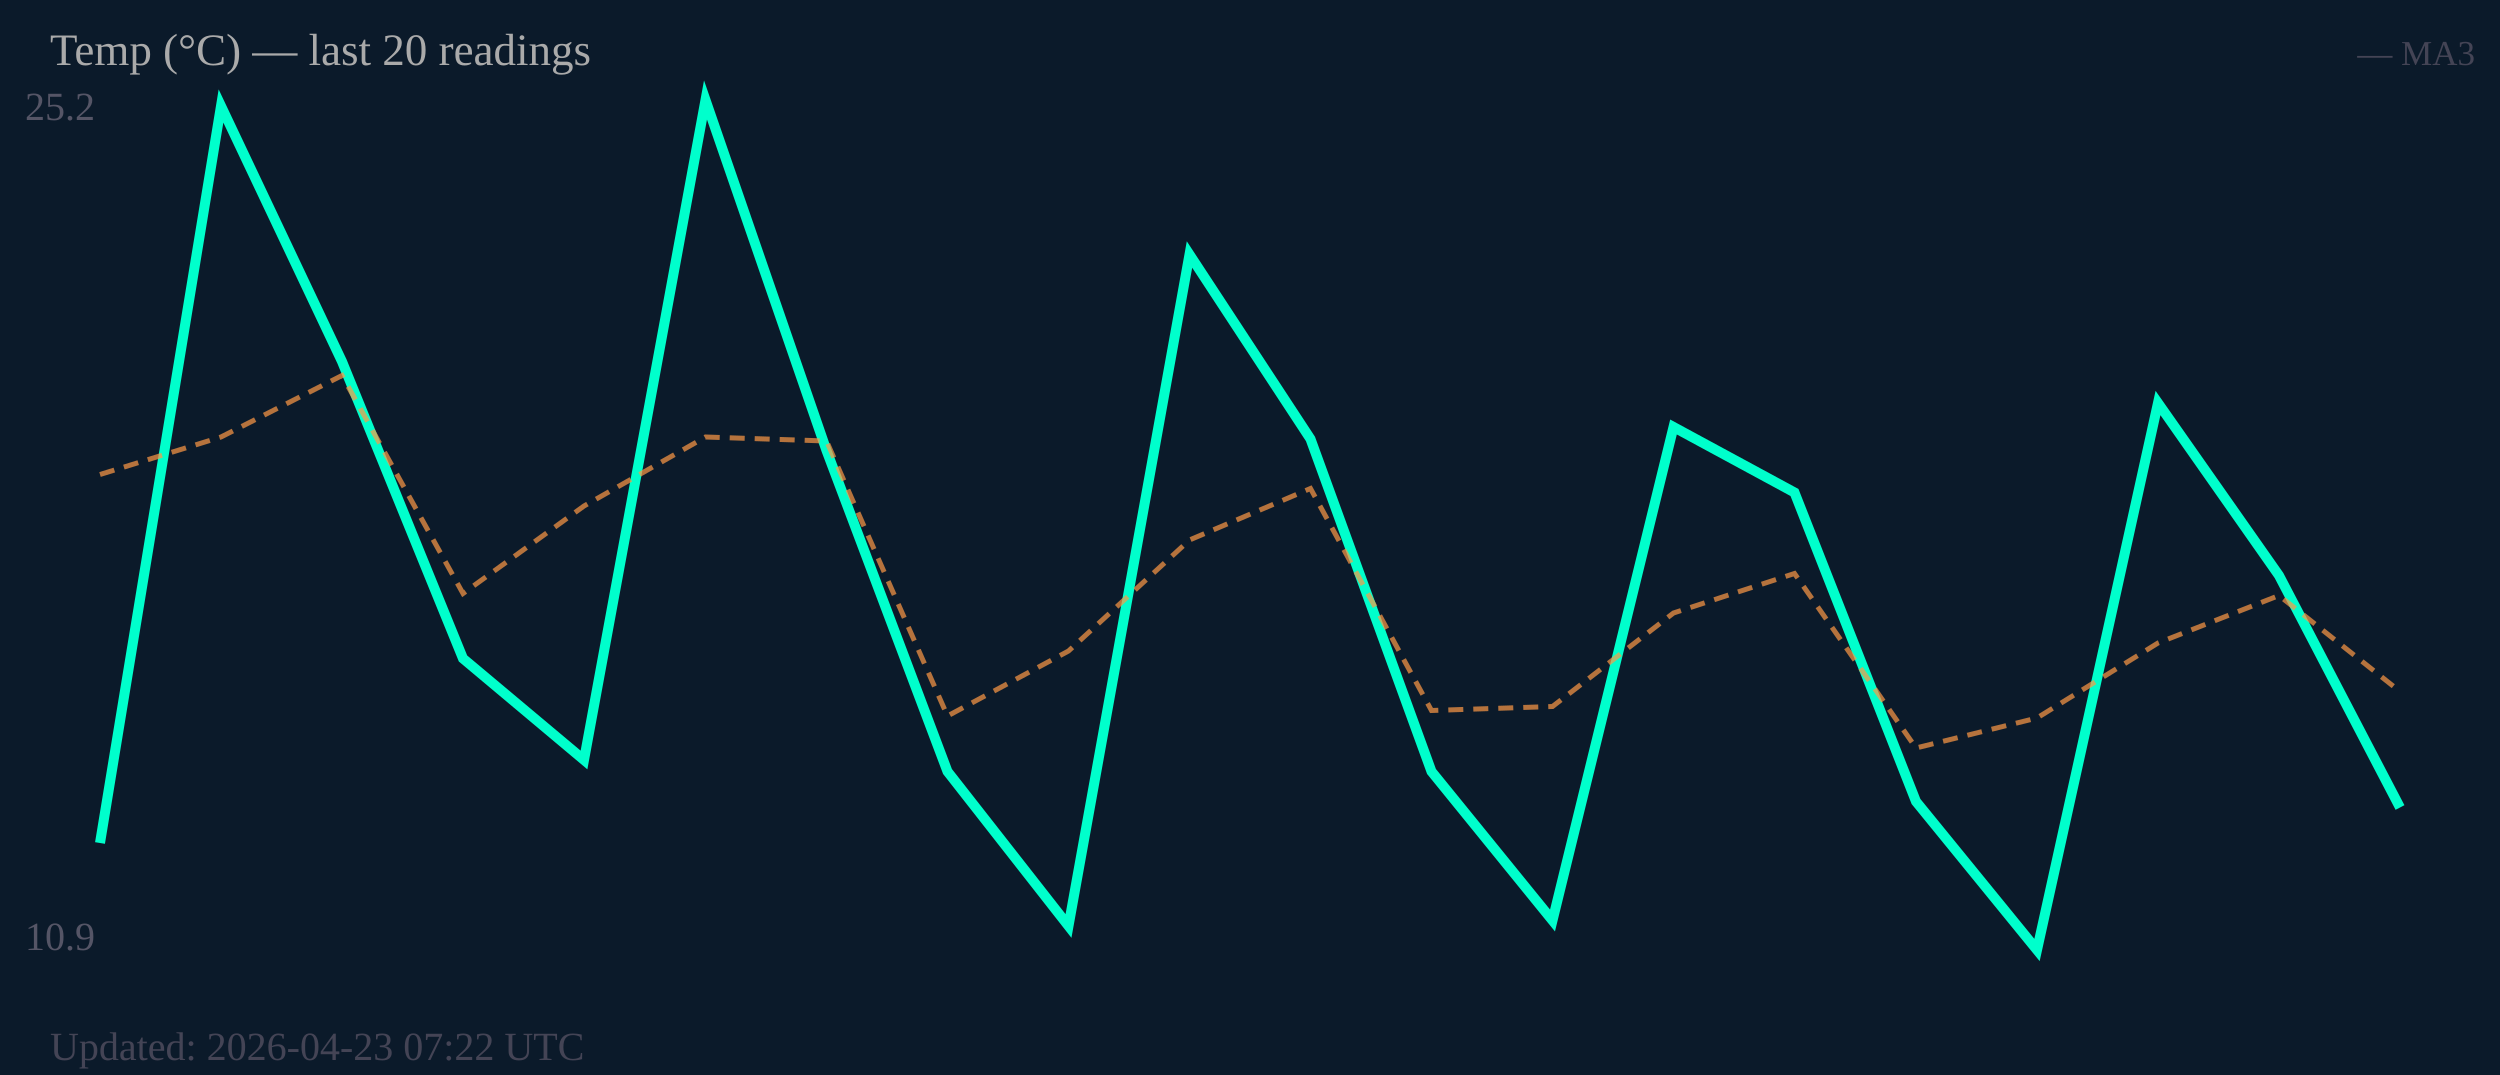
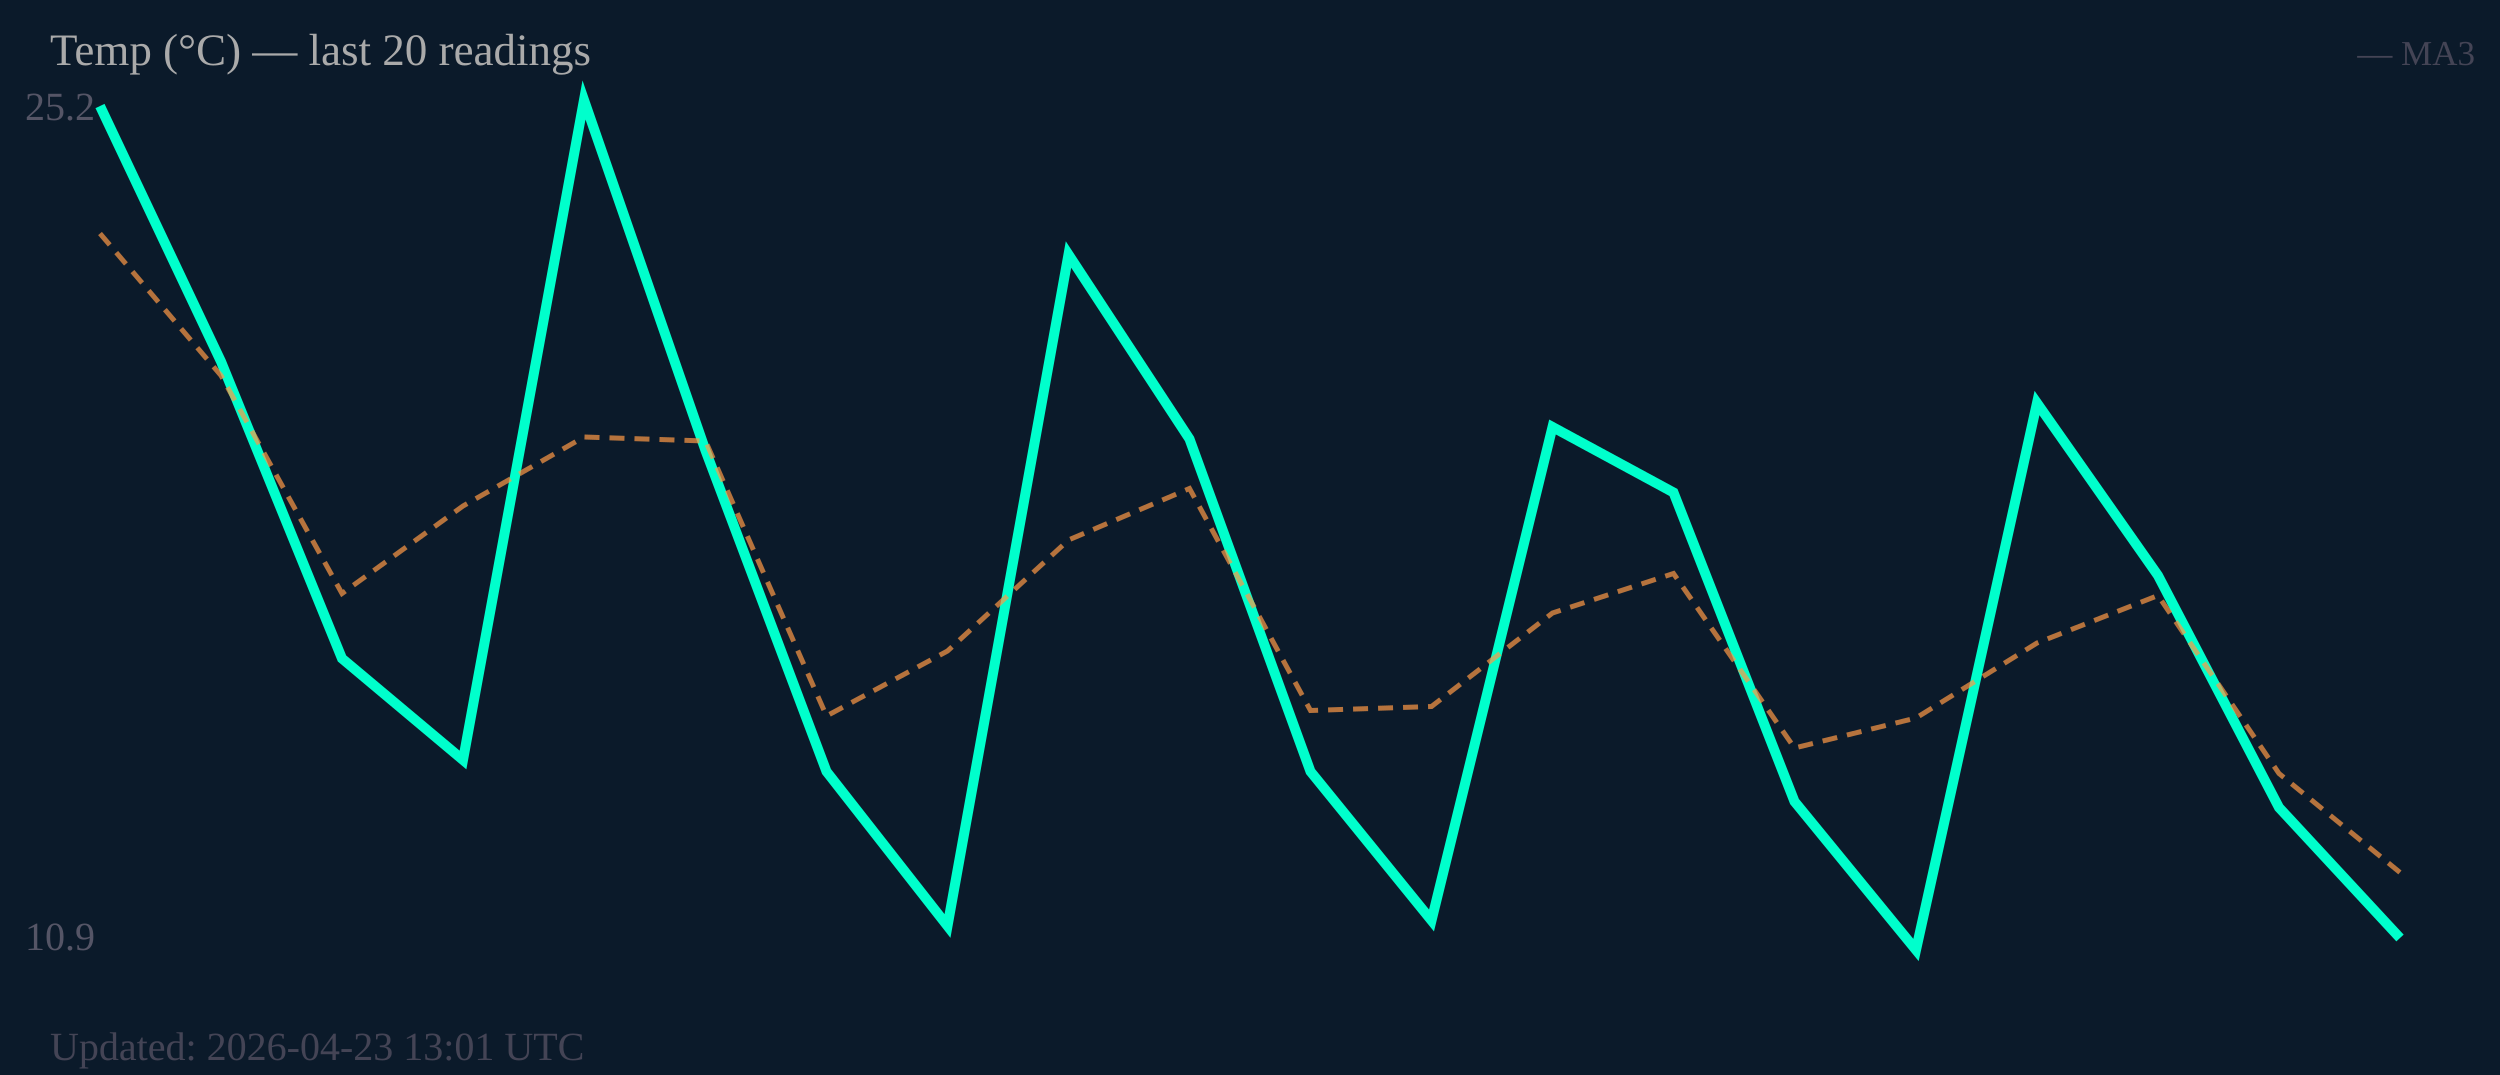
<svg xmlns="http://www.w3.org/2000/svg" width="500" height="215" viewBox="0 0 500 215">
  <rect width="500" height="215" fill="#0b1a2a" />
  <text x="5" y="24" font-size="8" fill="#556">25.2</text>
  <text x="5" y="190" font-size="8" fill="#556">10.9</text>
-   <polyline fill="none" stroke="#00ffcc" stroke-width="2" points="20.0,168.6 44.2,21.2 68.4,72.3 92.6,131.7 116.8,152.0 141.1,20.0 165.3,90.1 189.5,154.3 213.7,185.2 237.9,50.9 262.1,87.8 286.3,154.3 310.5,184.1 334.7,85.4 358.9,98.5 383.2,160.3 407.4,190.0 431.6,80.6 455.8,115.1 480.0,161.5" />
-   <polyline fill="none" stroke="#ff9944" stroke-width="1" stroke-dasharray="3,2" opacity="0.7" points="20.0,94.9 44.2,87.4 68.4,75.1 92.6,118.7 116.8,101.2 141.1,87.4 165.3,88.2 189.5,143.2 213.7,130.2 237.9,108.0 262.1,97.7 286.3,142.1 310.5,141.3 334.7,122.6 358.9,114.7 383.2,149.6 407.4,143.6 431.6,128.6 455.8,119.1 480.0,138.3" />
+   <polyline fill="none" stroke="#00ffcc" stroke-width="2" points="20.0,21.2 44.2,72.3 68.4,131.7 92.6,152.0 116.8,20.0 141.1,90.1 165.3,154.3 189.5,185.2 213.7,50.9 237.9,87.8 262.1,154.3 286.3,184.1 310.5,85.4 334.7,98.5 358.9,160.3 383.2,190.0 407.4,80.6 431.6,115.1 455.8,161.5 480.0,187.6" />
+   <polyline fill="none" stroke="#ff9944" stroke-width="1" stroke-dasharray="3,2" opacity="0.7" points="20.0,46.7 44.2,75.1 68.4,118.7 92.6,101.2 116.8,87.4 141.1,88.2 165.3,143.2 189.5,130.2 213.7,108.0 237.9,97.7 262.1,142.1 286.3,141.3 310.5,122.6 334.7,114.7 358.9,149.6 383.2,143.6 407.4,128.6 431.6,119.1 455.8,154.7 480.0,174.5" />
  <text x="10" y="13" font-size="9" fill="#aaa">Temp (°C) — last 20 readings</text>
  <text x="495" y="13" font-size="7" fill="#445" text-anchor="end">— MA3</text>
-   <text x="10" y="212" font-size="8" fill="#445">Updated: 2026-04-23 07:22 UTC</text>
+   <text x="10" y="212" font-size="8" fill="#445">Updated: 2026-04-23 13:01 UTC</text>
</svg>
